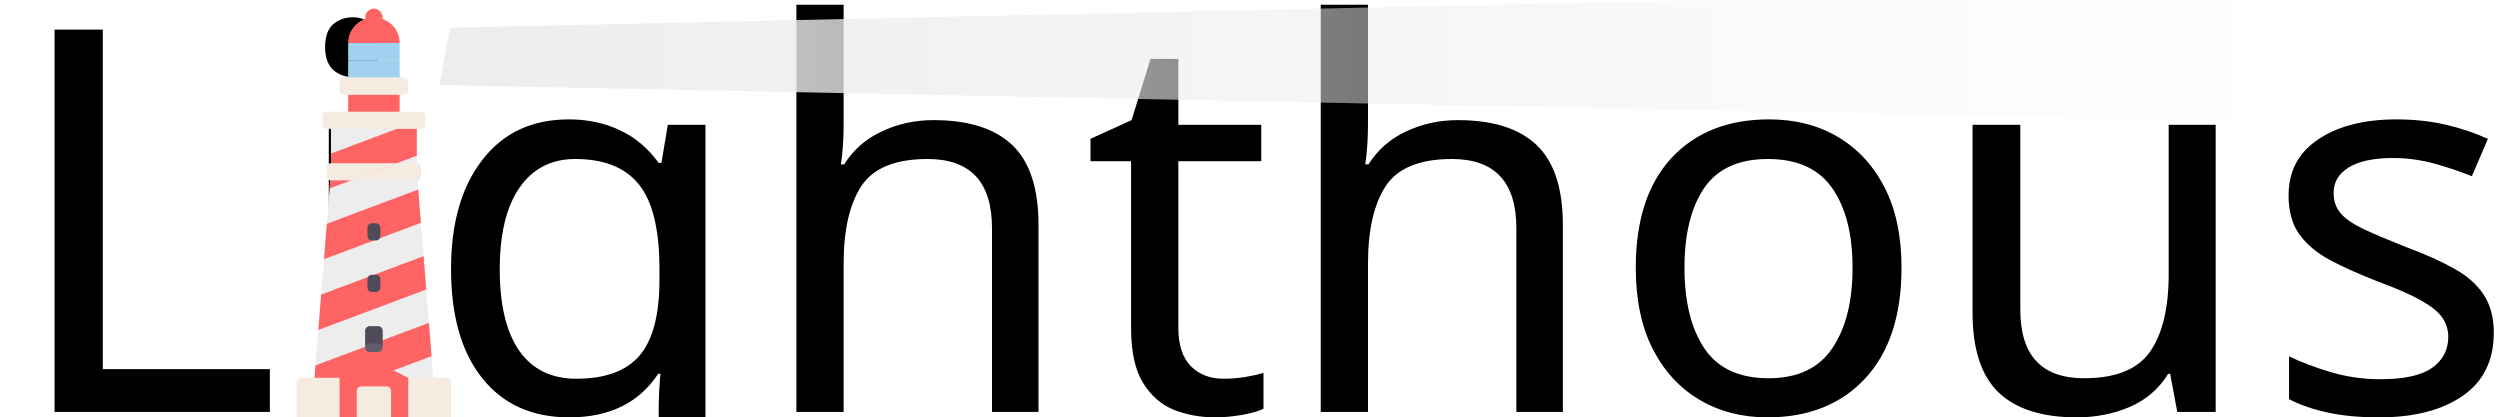
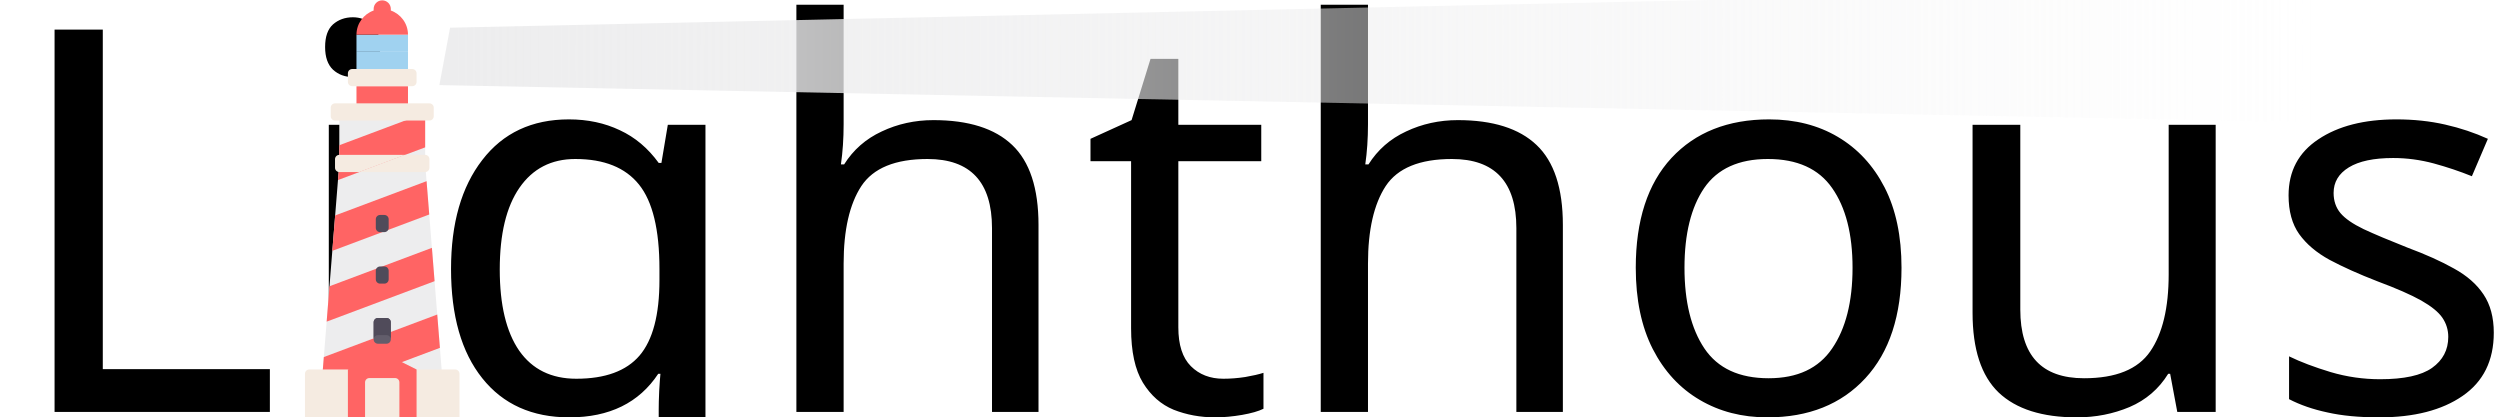
<svg xmlns="http://www.w3.org/2000/svg" xmlns:xlink="http://www.w3.org/1999/xlink" width="600" height="100" viewBox="0 0 158.75 26.458" version="1.1" id="svg8">
  <defs id="defs2">
    <linearGradient id="linearGradient5540">
      <stop id="stop5536" offset="0" style="stop-color:#ededee;stop-opacity:1;;opacity:1" />
      <stop id="stop5538" offset="1" style="stop-color:#ededee;stop-opacity:0;;opacity:1" />
    </linearGradient>
    <linearGradient gradientTransform="matrix(1.009931,0,0,0.7288221,46.76838,119.6016)" gradientUnits="userSpaceOnUse" y2="198.678" x2="101.859" y1="198.678" x1="-16.036" id="linearGradient5542" xlink:href="#linearGradient5540" />
    <linearGradient gradientTransform="matrix(1.009931,0,0,0.7288221,46.76838,119.6016)" gradientUnits="userSpaceOnUse" y2="198.678" x2="101.859" y1="198.678" x1="-16.036" id="linearGradient5542-607" xlink:href="#linearGradient5540-801" />
    <linearGradient id="linearGradient5540-801">
      <stop id="stop5585" offset="0" style="stop-color:#ededee;stop-opacity:1;;opacity:1" />
      <stop id="stop5587" offset="1" style="stop-color:#ededee;stop-opacity:0;;opacity:1" />
    </linearGradient>
    <linearGradient gradientTransform="matrix(1.009931,0,0,0.7288221,44.09568,129.2018)" gradientUnits="userSpaceOnUse" y2="198.678" x2="101.859" y1="198.678" x1="-16.036" id="linearGradient5542-607-232" xlink:href="#linearGradient5540-801-485" />
    <linearGradient id="linearGradient5540-801-485">
      <stop id="stop5625" offset="0" style="stop-color:#ededee;stop-opacity:1;;opacity:1" />
      <stop id="stop5627" offset="1" style="stop-color:#ededee;stop-opacity:0;;opacity:1" />
    </linearGradient>
  </defs>
  <g transform="translate(0,-270.5417)" style="opacity:1" id="layer1" />
  <g id="layer5" transform="translate(0,-26.45833)">
    <text id="text4147" y="52.617" x="0.167" style="font-style:normal;font-variant:normal;font-weight:normal;font-stretch:normal;font-size:34.011px;line-height:1.25;font-family:'Bodoni 72 Smallcaps';-inkscape-font-specification:'Bodoni 72 Smallcaps, Normal';font-variant-ligatures:normal;font-variant-caps:normal;font-variant-numeric:normal;font-feature-settings:normal;text-align:start;letter-spacing:0px;word-spacing:0px;writing-mode:lr-tb;text-anchor:start;opacity:1;fill:#000000;fill-opacity:1;stroke:none;stroke-width:0.341px;stroke-linecap:butt;stroke-linejoin:miter;stroke-opacity:1" xml:space="preserve">
      <tspan style="opacity:1;stroke-width:0.341px" y="52.617" x="0.167" id="tspan4149">Lighthouse</tspan>
    </text>
  </g>
  <g transform="translate(0,-270.5417)" id="layer2">
    <path id="rect4220" d="M 146.967,278.313 27.9,275.945 l 0.68,-3.645 118.386,-2.607 z" style="opacity:1;fill:url(#linearGradient5542-607-232);fill-opacity:1;stroke-width:0.2" />
  </g>
  <g id="layer4" transform="translate(0,-26.45833)">
-     <g id="g6012" transform="matrix(0.06174963,0,0,0.06174963,7.934572,27.00979)">
+     <g id="g6012" transform="matrix(0.06174963,0,0,0.06174963,8.463739,26.48062)">
      <rect id="rect5958" class="" data-original="#FF6464" height="26.483" width="52.966" style="fill:#ff6464" y="88.276" x="229.517" />
      <rect id="rect5960" data-old_color="#B4E1FA" class="" data-original="#B4E1FA" height="26.483" width="52.966" style="fill:#a0d2f0" y="52.966" x="229.517" />
      <rect id="rect5962" class="" data-original="#A0D2F0" height="17.655" width="52.966" style="fill:#a0d2f0" y="35.31" x="229.517" />
      <path id="path5964" data-old_color="#625D6B" class="" data-original="#D2555A" d="m 286.897,88.276 h -61.793 c -2.438,0 -4.414,-1.976 -4.414,-4.414 v -8.828 c 0,-2.438 1.976,-4.414 4.414,-4.414 h 61.793 c 2.438,0 4.414,1.976 4.414,4.414 v 8.828 c -10e-4,2.438 -1.977,4.414 -4.414,4.414 z" style="fill:#f5ebe1" />
-       <polygon id="polygon5966" class="" data-original="#EDEDEE" points="211.862,167.724 194.207,388.414 317.793,388.414 300.138,167.724 300.138,114.759 211.862,114.759 " style="fill:#ededee" />
+       <polygon id="polygon5966" class="" data-original="#EDEDEE" points="300.138,114.759 211.862,114.759 211.862,167.724 194.207,388.414 317.793,388.414 300.138,167.724 " style="fill:#ededee" />
      <g id="g5976">
        <polygon id="polygon5968" class="" data-original="#FF6464" points="300.138,151.172 300.138,115.862 211.862,148.966 211.862,167.724 210.497,184.788 " style="fill:#ff6464" />
        <polygon id="polygon5970" class="" data-original="#FF6464" points="312.565,323.064 195.936,366.801 194.207,388.414 232.46,388.414 315.308,357.346 " style="fill:#ff6464" />
-         <polygon id="polygon5972" class="" data-original="#FF6464" points="301.594,185.937 207.585,221.191 204.672,257.592 304.338,220.218 " style="fill:#ff6464" />
-         <polygon id="polygon5974" class="" data-original="#FF6464" points="307.081,254.5 201.76,293.995 198.848,330.398 309.823,288.781 " style="fill:#ff6464" />
+         <polygon id="polygon5972" class="" data-original="#FF6464" points="204.672,257.592 304.338,220.218 301.594,185.937 207.585,221.191 " style="fill:#ff6464" />
+         <polygon id="polygon5974" class="" data-original="#FF6464" points="198.848,330.398 309.823,288.781 307.081,254.5 201.76,293.995 " style="fill:#ff6464" />
      </g>
      <path id="path5978" data-old_color="#625D6B" class="" data-original="#D2555A" d="M 331.034,379.586 H 180.966 c -2.438,0 -4.414,1.976 -4.414,4.414 v 57.379 H 335.449 V 384 c -0.001,-2.438 -1.977,-4.414 -4.415,-4.414 z" style="fill:#f5ebe1" />
      <path id="path5980" class="" data-original="#FF6464" d="m 291.31,379.586 -31.362,-15.681 c -2.485,-1.242 -5.41,-1.242 -7.895,0 l -31.363,15.681 v 61.793 h 70.621 v -61.793 z" style="fill:#ff6464" />
      <path id="path5982" data-old_color="#625D6B" class="" data-original="#D2555A" d="m 273.655,441.379 h -35.31 v -48.552 c 0,-2.438 1.976,-4.414 4.414,-4.414 h 26.483 c 2.438,0 4.414,1.976 4.414,4.414 v 48.552 z" style="fill:#f5ebe1" />
      <rect id="rect5984" data-old_color="#EBDFD4" class="" data-original="#EBDFD4" height="61.793" width="247.172" style="fill:#e1d4c8" y="441.379" x="132.414" />
      <rect id="rect5986" class="" data-original="#E1D4C8" height="61.793" width="123.586" style="fill:#e1d4c8" y="441.379" x="132.414" />
      <path id="path5988" data-old_color="#625D6B" class="" data-original="#A7A5AC" d="M 392.828,512 H 119.172 c -2.438,0 -4.414,-1.976 -4.414,-4.414 v -8.828 c 0,-2.438 1.976,-4.414 4.414,-4.414 h 273.655 c 2.438,0 4.414,1.976 4.414,4.414 v 8.828 c 0,2.438 -1.976,4.414 -4.413,4.414 z" style="fill:#e1d4c8" />
      <path id="path5990" data-old_color="#504B5A" class="" data-original="#F5EBE1" d="M 384,450.207 H 128 c -2.438,0 -4.414,-1.976 -4.414,-4.414 v -8.828 c 0,-2.438 1.976,-4.414 4.414,-4.414 h 256 c 2.438,0 4.414,1.976 4.414,4.414 v 8.828 c 0,2.438 -1.976,4.414 -4.414,4.414 z" style="fill:#e1d4c8" />
      <path id="path5992" data-old_color="#EBDFD4" class="" data-original="#EBDFD4" d="M 256,432.552 H 128 c -2.438,0 -4.414,1.976 -4.414,4.414 v 8.828 c 0,2.438 1.976,4.414 4.414,4.414 h 128 z" style="fill:#e1d4c8" />
      <path id="path5994" data-old_color="#625D6B" class="" data-original="#D2555A" d="m 304.552,123.586 h -97.103 c -2.438,0 -4.414,-1.976 -4.414,-4.414 v -8.828 c 0,-2.438 1.976,-4.414 4.414,-4.414 h 97.103 c 2.438,0 4.414,1.976 4.414,4.414 v 8.828 c 0,2.438 -1.977,4.414 -4.414,4.414 z" style="fill:#f5ebe1" />
      <path id="path5996" class="" data-original="#FF6464" d="M 264.828,10.45 V 8.828 C 264.828,3.953 260.875,0 256,0 c -4.875,0 -8.828,3.953 -8.828,8.828 v 1.622 c -10.262,3.648 -17.655,13.347 -17.655,24.861 h 52.966 c 0,-11.515 -7.393,-21.213 -17.655,-24.861 z" style="fill:#ff6464" />
      <path id="path5998" class="" data-original="#625D6B" d="m 260.414,353.103 h -8.828 c -2.438,0 -4.414,-1.976 -4.414,-4.414 v -17.655 c 0,-2.438 1.976,-4.414 4.414,-4.414 h 8.828 c 2.438,0 4.414,1.976 4.414,4.414 v 17.655 c 0,2.438 -1.977,4.414 -4.414,4.414 z" style="fill:#625d6b" />
      <g id="g6006">
        <path id="path6000" class="" data-original="#504B5A" d="m 260.414,326.621 h -8.828 c -2.438,0 -4.414,1.976 -4.414,4.414 v 17.655 c 0,-2.438 1.976,-4.414 4.414,-4.414 h 8.828 c 2.438,0 4.414,1.976 4.414,4.414 v -17.655 c 0,-2.438 -1.977,-4.414 -4.414,-4.414 z" style="fill:#504b5a" />
        <path id="path6002" class="" data-original="#504B5A" d="m 258.207,291.31 h -4.414 c -2.438,0 -4.414,-1.976 -4.414,-4.414 v -8.828 c 0,-2.438 1.976,-4.414 4.414,-4.414 h 4.414 c 2.438,0 4.414,1.976 4.414,4.414 v 8.828 c 0,2.438 -1.977,4.414 -4.414,4.414 z" style="fill:#504b5a" />
        <path id="path6004" class="" data-original="#504B5A" d="m 258.207,238.345 h -4.414 c -2.438,0 -4.414,-1.976 -4.414,-4.414 v -8.828 c 0,-2.438 1.976,-4.414 4.414,-4.414 h 4.414 c 2.438,0 4.414,1.976 4.414,4.414 v 8.828 c 0,2.438 -1.977,4.414 -4.414,4.414 z" style="fill:#504b5a" />
      </g>
      <path id="path6008" data-old_color="#625D6B" class="active-path" data-original="#DCDBDE" d="M 300.138,158.897 H 279.54 l -47.081,17.655 h 67.679 c 2.438,0 4.414,-1.976 4.414,-4.414 v -8.828 c 0,-2.437 -1.977,-4.413 -4.414,-4.413 z" style="fill:#f5ebe1" />
      <path id="path6010" data-old_color="#625D6B" class="" data-original="#D2555A" d="m 211.862,158.897 c -2.438,0 -4.414,1.976 -4.414,4.414 v 8.828 c 0,2.438 1.976,4.414 4.414,4.414 h 20.598 l 47.081,-17.655 h -67.679 z" style="fill:#f5ebe1" />
    </g>
  </g>
</svg>
